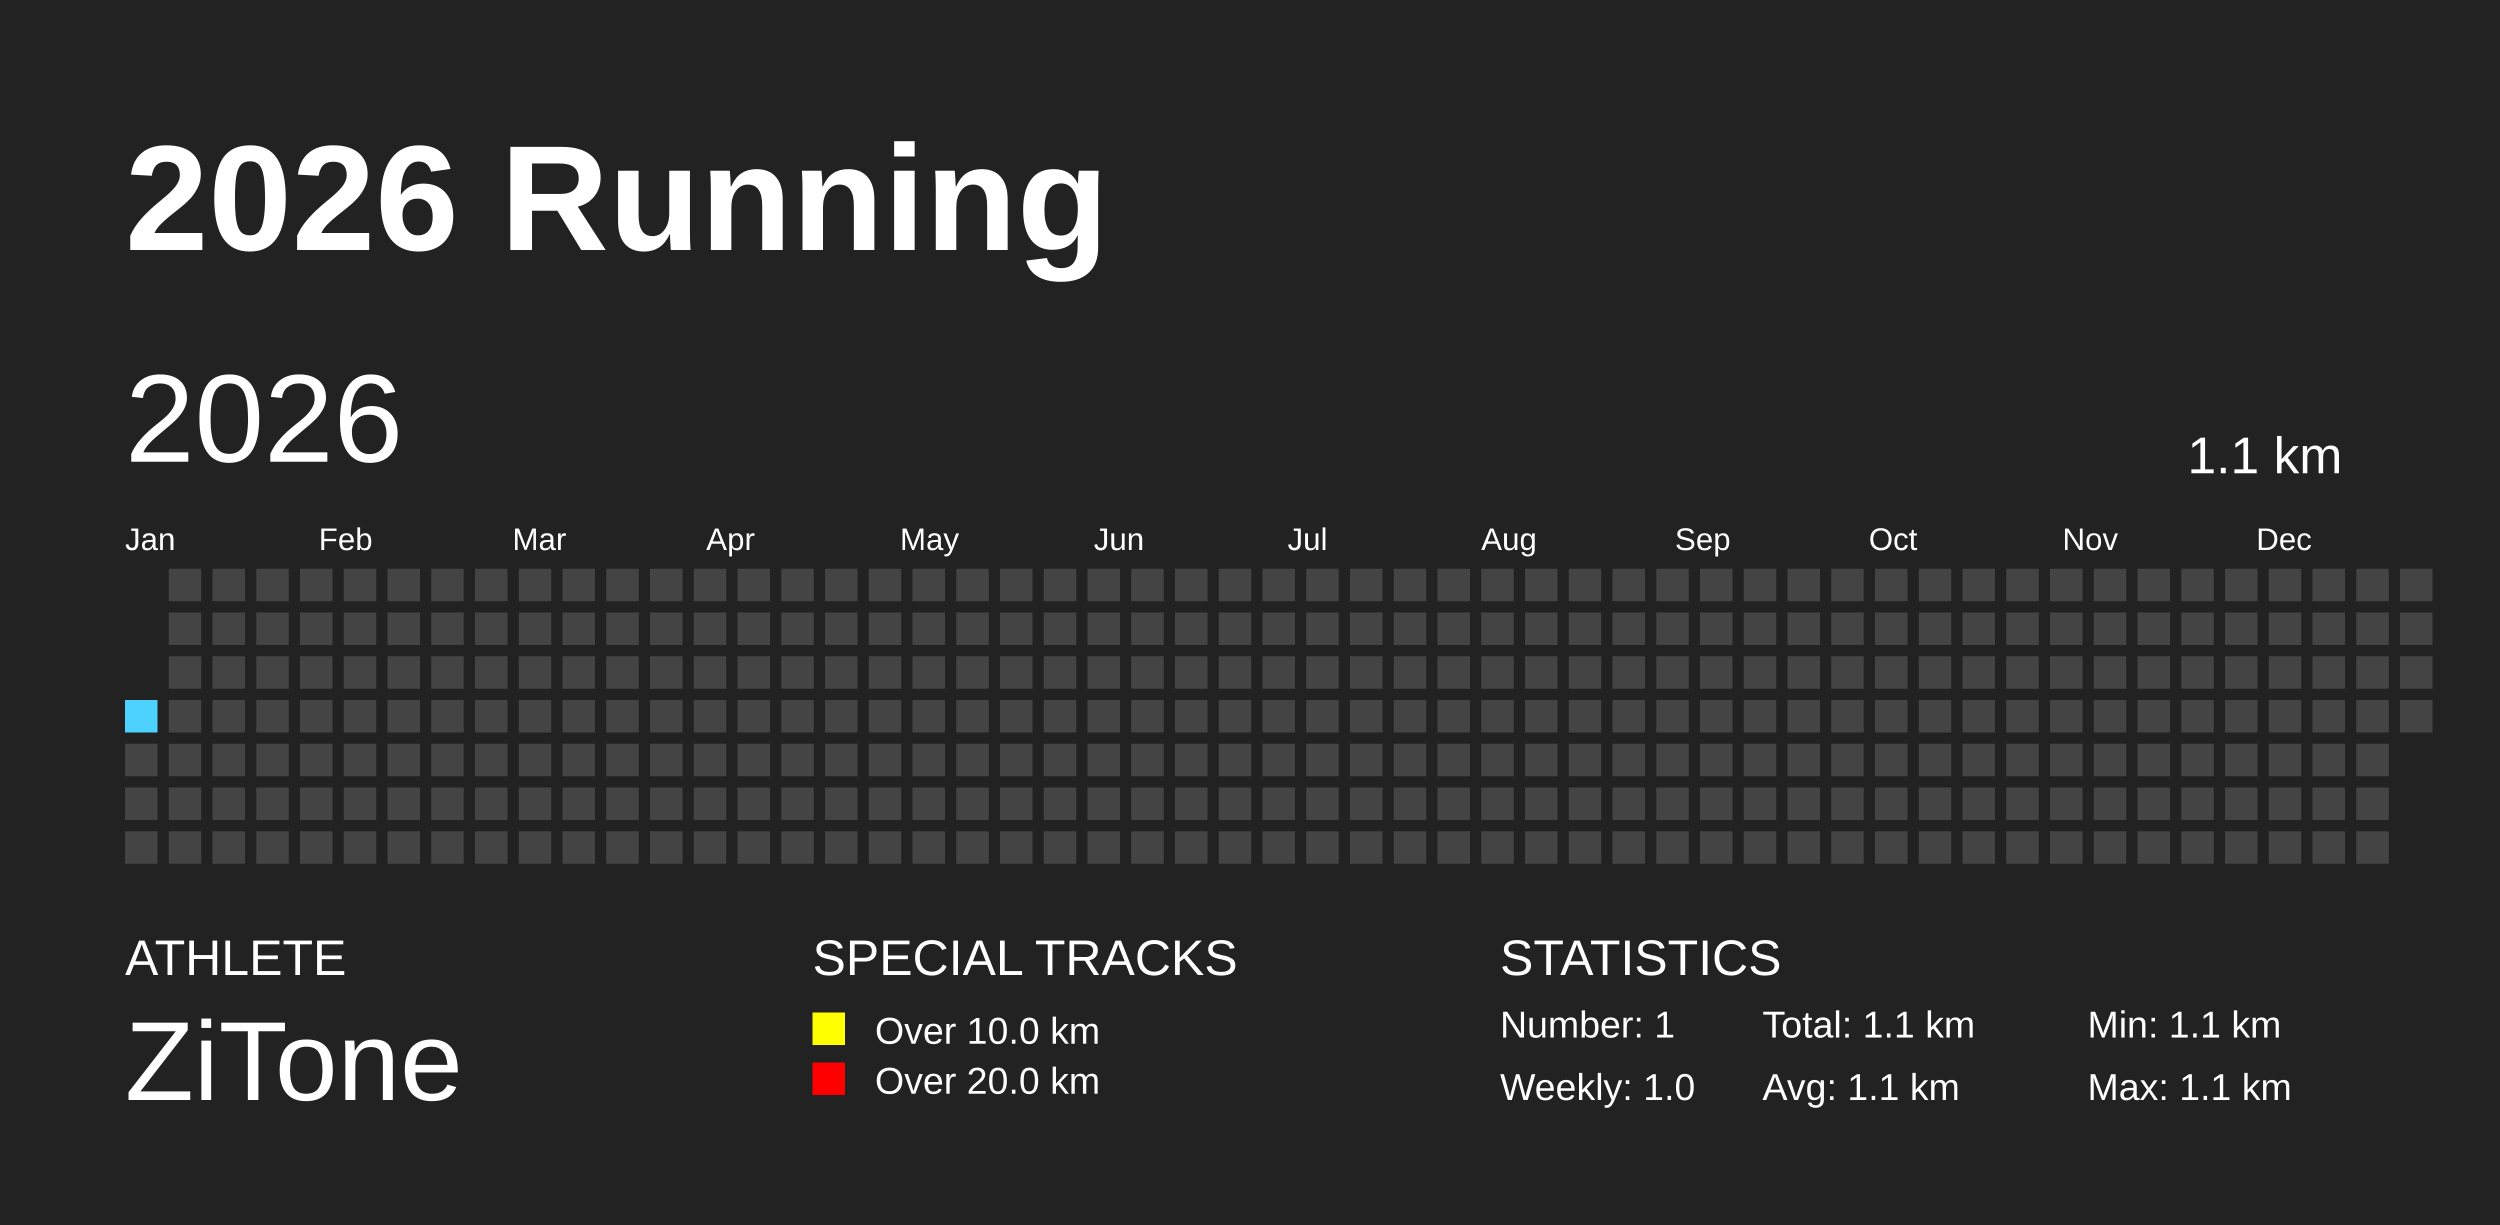
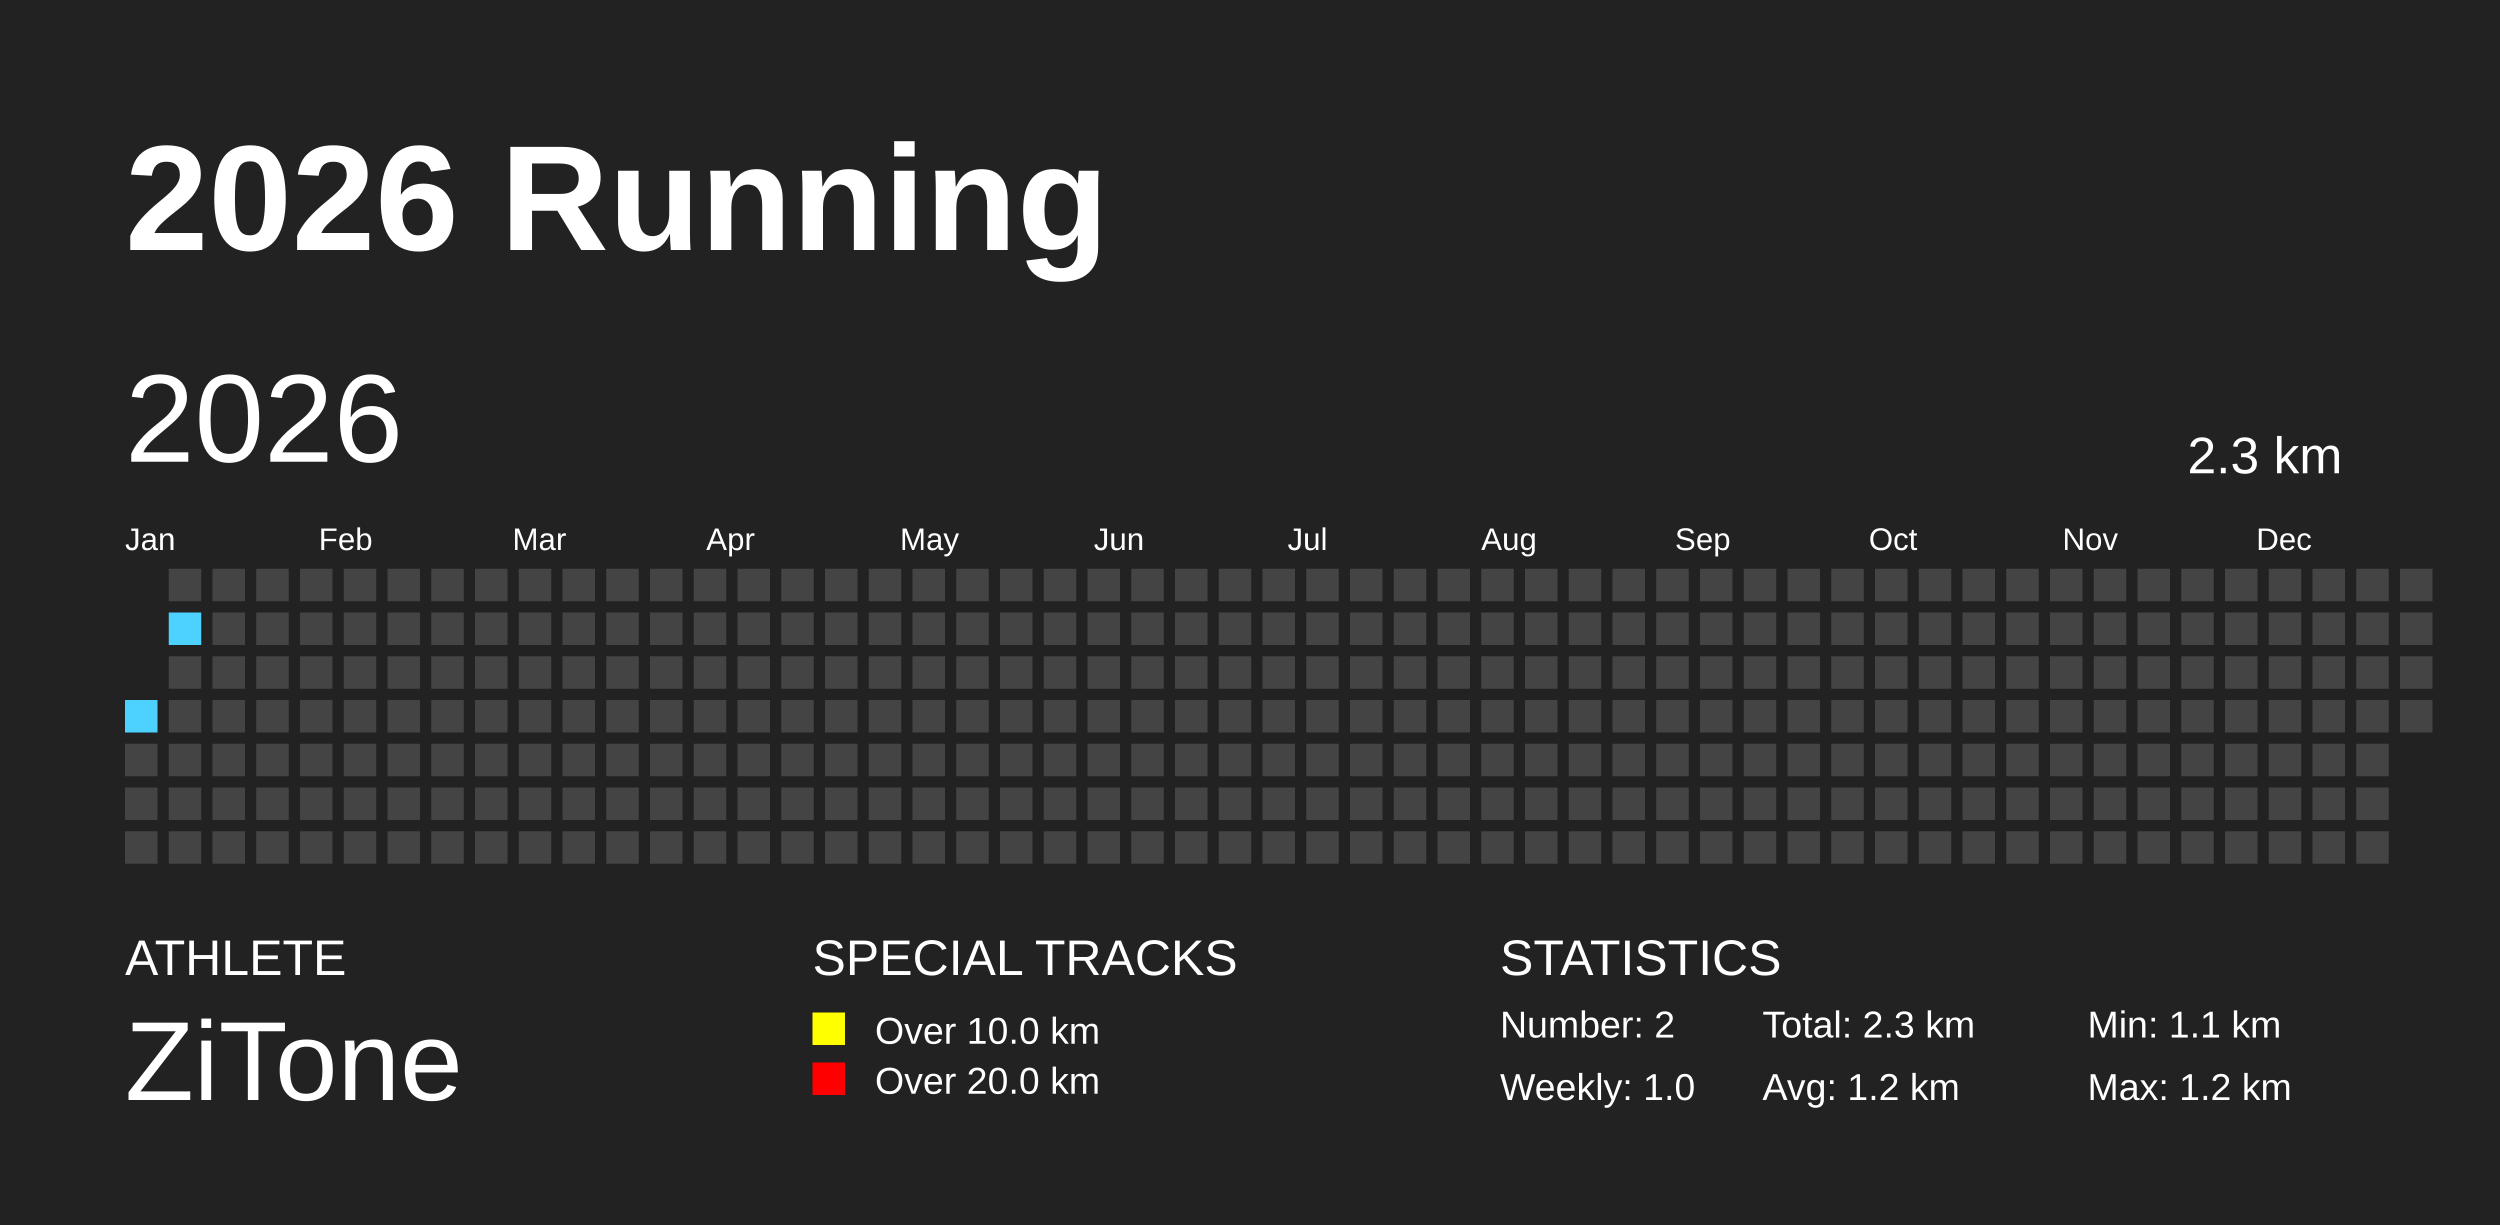
<svg xmlns="http://www.w3.org/2000/svg" baseProfile="full" height="98mm" version="1.1" viewBox="0,0,200,98" width="200mm">
  <defs />
  <rect fill="#222222" height="98" width="200" x="0" y="0" />
  <text fill="#FFFFFF" style="font-size:12px; font-family:Arial; font-weight:bold;" x="10" y="20">2026 Running</text>
  <text fill="#FFFFFF" style="font-size:4px; font-family:Arial" x="10" y="78">ATHLETE</text>
  <text fill="#FFFFFF" style="font-size:9px; font-family:Arial" x="10" y="88">ZiTone</text>
  <text fill="#FFFFFF" style="font-size:4px; font-family:Arial" x="65" y="78">SPECIAL TRACKS</text>
  <rect fill="yellow" height="2.6" width="2.6" x="65" y="81" />
  <text fill="#FFFFFF" style="font-size:3px; font-family:Arial" x="70" y="83.5">Over 10.0 km</text>
  <rect fill="red" height="2.6" width="2.6" x="65" y="85" />
  <text fill="#FFFFFF" style="font-size:3px; font-family:Arial" x="70" y="87.5">Over 20.0 km</text>
  <text fill="#FFFFFF" style="font-size:4px; font-family:Arial" x="120" y="78">STATISTICS</text>
-   <text fill="#FFFFFF" style="font-size:3px; font-family:Arial" x="120" y="83">Number: 1</text>
+   <text fill="#FFFFFF" style="font-size:3px; font-family:Arial" x="120" y="83">Number: 2</text>
  <text fill="#FFFFFF" style="font-size:3px; font-family:Arial" x="120" y="88">Weekly: 1.0</text>
-   <text fill="#FFFFFF" style="font-size:3px; font-family:Arial" x="141" y="83">Total: 1.1 km</text>
-   <text fill="#FFFFFF" style="font-size:3px; font-family:Arial" x="141" y="88">Avg: 1.1 km</text>
+   <text fill="#FFFFFF" style="font-size:3px; font-family:Arial" x="141" y="83">Total: 2.3 km</text>
+   <text fill="#FFFFFF" style="font-size:3px; font-family:Arial" x="141" y="88">Avg: 1.2 km</text>
  <text fill="#FFFFFF" style="font-size:3px; font-family:Arial" x="167" y="83">Min: 1.1 km</text>
-   <text fill="#FFFFFF" style="font-size:3px; font-family:Arial" x="167" y="88">Max: 1.1 km</text>
+   <text fill="#FFFFFF" style="font-size:3px; font-family:Arial" x="167" y="88">Max: 1.2 km</text>
  <text dominant-baseline="hanging" fill="#FFFFFF" style="font-size:10.0px; font-family:Arial;" x="10" y="30">2026</text>
-   <text dominant-baseline="hanging" fill="#FFFFFF" style="font-size:4.125px; font-family:Arial;" x="175" y="35">1.1 km</text>
+   <text dominant-baseline="hanging" fill="#FFFFFF" style="font-size:4.125px; font-family:Arial;" x="175" y="35">2.3 km</text>
  <text fill="#FFFFFF" style="font-size:2.5px; font-family:Arial" x="10.0" y="44">Jan</text>
  <text fill="#FFFFFF" style="font-size:2.5px; font-family:Arial" x="25.5" y="44">Feb</text>
  <text fill="#FFFFFF" style="font-size:2.5px; font-family:Arial" x="41.0" y="44">Mar</text>
  <text fill="#FFFFFF" style="font-size:2.5px; font-family:Arial" x="56.5" y="44">Apr</text>
  <text fill="#FFFFFF" style="font-size:2.5px; font-family:Arial" x="72.0" y="44">May</text>
  <text fill="#FFFFFF" style="font-size:2.5px; font-family:Arial" x="87.5" y="44">Jun</text>
  <text fill="#FFFFFF" style="font-size:2.5px; font-family:Arial" x="103.0" y="44">Jul</text>
  <text fill="#FFFFFF" style="font-size:2.5px; font-family:Arial" x="118.5" y="44">Aug</text>
  <text fill="#FFFFFF" style="font-size:2.5px; font-family:Arial" x="134.0" y="44">Sep</text>
  <text fill="#FFFFFF" style="font-size:2.5px; font-family:Arial" x="149.5" y="44">Oct</text>
  <text fill="#FFFFFF" style="font-size:2.5px; font-family:Arial" x="165.0" y="44">Nov</text>
  <text fill="#FFFFFF" style="font-size:2.5px; font-family:Arial" x="180.5" y="44">Dec</text>
  <rect fill="#4DD2FF" height="2.6" width="2.6" x="10.0" y="56.0" />
  <rect fill="#444444" height="2.6" width="2.6" x="10.0" y="59.5" />
  <rect fill="#444444" height="2.6" width="2.6" x="10.0" y="63.0" />
  <rect fill="#444444" height="2.6" width="2.6" x="10.0" y="66.5" />
  <rect fill="#444444" height="2.6" width="2.6" x="13.5" y="45.5" />
-   <rect fill="#444444" height="2.6" width="2.6" x="13.5" y="49.0" />
+   <rect fill="#4DD2FF" height="2.6" width="2.6" x="13.5" y="49.0" />
  <rect fill="#444444" height="2.6" width="2.6" x="13.5" y="52.5" />
  <rect fill="#444444" height="2.6" width="2.6" x="13.5" y="56.0" />
  <rect fill="#444444" height="2.6" width="2.6" x="13.5" y="59.5" />
  <rect fill="#444444" height="2.6" width="2.6" x="13.5" y="63.0" />
  <rect fill="#444444" height="2.6" width="2.6" x="13.5" y="66.5" />
  <rect fill="#444444" height="2.6" width="2.6" x="17.0" y="45.5" />
  <rect fill="#444444" height="2.6" width="2.6" x="17.0" y="49.0" />
  <rect fill="#444444" height="2.6" width="2.6" x="17.0" y="52.5" />
  <rect fill="#444444" height="2.6" width="2.6" x="17.0" y="56.0" />
  <rect fill="#444444" height="2.6" width="2.6" x="17.0" y="59.5" />
  <rect fill="#444444" height="2.6" width="2.6" x="17.0" y="63.0" />
  <rect fill="#444444" height="2.6" width="2.6" x="17.0" y="66.5" />
  <rect fill="#444444" height="2.6" width="2.6" x="20.5" y="45.5" />
  <rect fill="#444444" height="2.6" width="2.6" x="20.5" y="49.0" />
  <rect fill="#444444" height="2.6" width="2.6" x="20.5" y="52.5" />
  <rect fill="#444444" height="2.6" width="2.6" x="20.5" y="56.0" />
  <rect fill="#444444" height="2.6" width="2.6" x="20.5" y="59.5" />
  <rect fill="#444444" height="2.6" width="2.6" x="20.5" y="63.0" />
  <rect fill="#444444" height="2.6" width="2.6" x="20.5" y="66.5" />
  <rect fill="#444444" height="2.6" width="2.6" x="24.0" y="45.5" />
  <rect fill="#444444" height="2.6" width="2.6" x="24.0" y="49.0" />
  <rect fill="#444444" height="2.6" width="2.6" x="24.0" y="52.5" />
  <rect fill="#444444" height="2.6" width="2.6" x="24.0" y="56.0" />
  <rect fill="#444444" height="2.6" width="2.6" x="24.0" y="59.5" />
  <rect fill="#444444" height="2.6" width="2.6" x="24.0" y="63.0" />
  <rect fill="#444444" height="2.6" width="2.6" x="24.0" y="66.5" />
  <rect fill="#444444" height="2.6" width="2.6" x="27.5" y="45.5" />
  <rect fill="#444444" height="2.6" width="2.6" x="27.5" y="49.0" />
  <rect fill="#444444" height="2.6" width="2.6" x="27.5" y="52.5" />
  <rect fill="#444444" height="2.6" width="2.6" x="27.5" y="56.0" />
  <rect fill="#444444" height="2.6" width="2.6" x="27.5" y="59.5" />
  <rect fill="#444444" height="2.6" width="2.6" x="27.5" y="63.0" />
  <rect fill="#444444" height="2.6" width="2.6" x="27.5" y="66.5" />
  <rect fill="#444444" height="2.6" width="2.6" x="31.0" y="45.5" />
  <rect fill="#444444" height="2.6" width="2.6" x="31.0" y="49.0" />
  <rect fill="#444444" height="2.6" width="2.6" x="31.0" y="52.5" />
  <rect fill="#444444" height="2.6" width="2.6" x="31.0" y="56.0" />
  <rect fill="#444444" height="2.6" width="2.6" x="31.0" y="59.5" />
  <rect fill="#444444" height="2.6" width="2.6" x="31.0" y="63.0" />
  <rect fill="#444444" height="2.6" width="2.6" x="31.0" y="66.5" />
  <rect fill="#444444" height="2.6" width="2.6" x="34.5" y="45.5" />
  <rect fill="#444444" height="2.6" width="2.6" x="34.5" y="49.0" />
  <rect fill="#444444" height="2.6" width="2.6" x="34.5" y="52.5" />
  <rect fill="#444444" height="2.6" width="2.6" x="34.5" y="56.0" />
  <rect fill="#444444" height="2.6" width="2.6" x="34.5" y="59.5" />
  <rect fill="#444444" height="2.6" width="2.6" x="34.5" y="63.0" />
  <rect fill="#444444" height="2.6" width="2.6" x="34.5" y="66.5" />
  <rect fill="#444444" height="2.6" width="2.6" x="38.0" y="45.5" />
  <rect fill="#444444" height="2.6" width="2.6" x="38.0" y="49.0" />
  <rect fill="#444444" height="2.6" width="2.6" x="38.0" y="52.5" />
  <rect fill="#444444" height="2.6" width="2.6" x="38.0" y="56.0" />
  <rect fill="#444444" height="2.6" width="2.6" x="38.0" y="59.5" />
  <rect fill="#444444" height="2.6" width="2.6" x="38.0" y="63.0" />
  <rect fill="#444444" height="2.6" width="2.6" x="38.0" y="66.5" />
  <rect fill="#444444" height="2.6" width="2.6" x="41.5" y="45.5" />
  <rect fill="#444444" height="2.6" width="2.6" x="41.5" y="49.0" />
  <rect fill="#444444" height="2.6" width="2.6" x="41.5" y="52.5" />
  <rect fill="#444444" height="2.6" width="2.6" x="41.5" y="56.0" />
  <rect fill="#444444" height="2.6" width="2.6" x="41.5" y="59.5" />
  <rect fill="#444444" height="2.6" width="2.6" x="41.5" y="63.0" />
  <rect fill="#444444" height="2.6" width="2.6" x="41.5" y="66.5" />
  <rect fill="#444444" height="2.6" width="2.6" x="45.0" y="45.5" />
  <rect fill="#444444" height="2.6" width="2.6" x="45.0" y="49.0" />
  <rect fill="#444444" height="2.6" width="2.6" x="45.0" y="52.5" />
  <rect fill="#444444" height="2.6" width="2.6" x="45.0" y="56.0" />
  <rect fill="#444444" height="2.6" width="2.6" x="45.0" y="59.5" />
  <rect fill="#444444" height="2.6" width="2.6" x="45.0" y="63.0" />
  <rect fill="#444444" height="2.6" width="2.6" x="45.0" y="66.5" />
  <rect fill="#444444" height="2.6" width="2.6" x="48.5" y="45.5" />
  <rect fill="#444444" height="2.6" width="2.6" x="48.5" y="49.0" />
  <rect fill="#444444" height="2.6" width="2.6" x="48.5" y="52.5" />
  <rect fill="#444444" height="2.6" width="2.6" x="48.5" y="56.0" />
  <rect fill="#444444" height="2.6" width="2.6" x="48.5" y="59.5" />
  <rect fill="#444444" height="2.6" width="2.6" x="48.5" y="63.0" />
  <rect fill="#444444" height="2.6" width="2.6" x="48.5" y="66.5" />
  <rect fill="#444444" height="2.6" width="2.6" x="52.0" y="45.5" />
  <rect fill="#444444" height="2.6" width="2.6" x="52.0" y="49.0" />
  <rect fill="#444444" height="2.6" width="2.6" x="52.0" y="52.5" />
  <rect fill="#444444" height="2.6" width="2.6" x="52.0" y="56.0" />
  <rect fill="#444444" height="2.6" width="2.6" x="52.0" y="59.5" />
  <rect fill="#444444" height="2.6" width="2.6" x="52.0" y="63.0" />
  <rect fill="#444444" height="2.6" width="2.6" x="52.0" y="66.5" />
  <rect fill="#444444" height="2.6" width="2.6" x="55.5" y="45.5" />
  <rect fill="#444444" height="2.6" width="2.6" x="55.5" y="49.0" />
  <rect fill="#444444" height="2.6" width="2.6" x="55.5" y="52.5" />
  <rect fill="#444444" height="2.6" width="2.6" x="55.5" y="56.0" />
  <rect fill="#444444" height="2.6" width="2.6" x="55.5" y="59.5" />
  <rect fill="#444444" height="2.6" width="2.6" x="55.5" y="63.0" />
  <rect fill="#444444" height="2.6" width="2.6" x="55.5" y="66.5" />
  <rect fill="#444444" height="2.6" width="2.6" x="59.0" y="45.5" />
  <rect fill="#444444" height="2.6" width="2.6" x="59.0" y="49.0" />
  <rect fill="#444444" height="2.6" width="2.6" x="59.0" y="52.5" />
  <rect fill="#444444" height="2.6" width="2.6" x="59.0" y="56.0" />
  <rect fill="#444444" height="2.6" width="2.6" x="59.0" y="59.5" />
  <rect fill="#444444" height="2.6" width="2.6" x="59.0" y="63.0" />
  <rect fill="#444444" height="2.6" width="2.6" x="59.0" y="66.5" />
  <rect fill="#444444" height="2.6" width="2.6" x="62.5" y="45.5" />
  <rect fill="#444444" height="2.6" width="2.6" x="62.5" y="49.0" />
  <rect fill="#444444" height="2.6" width="2.6" x="62.5" y="52.5" />
  <rect fill="#444444" height="2.6" width="2.6" x="62.5" y="56.0" />
  <rect fill="#444444" height="2.6" width="2.6" x="62.5" y="59.5" />
  <rect fill="#444444" height="2.6" width="2.6" x="62.5" y="63.0" />
  <rect fill="#444444" height="2.6" width="2.6" x="62.5" y="66.5" />
  <rect fill="#444444" height="2.6" width="2.6" x="66.0" y="45.5" />
  <rect fill="#444444" height="2.6" width="2.6" x="66.0" y="49.0" />
  <rect fill="#444444" height="2.6" width="2.6" x="66.0" y="52.5" />
  <rect fill="#444444" height="2.6" width="2.6" x="66.0" y="56.0" />
  <rect fill="#444444" height="2.6" width="2.6" x="66.0" y="59.5" />
  <rect fill="#444444" height="2.6" width="2.6" x="66.0" y="63.0" />
  <rect fill="#444444" height="2.6" width="2.6" x="66.0" y="66.5" />
  <rect fill="#444444" height="2.6" width="2.6" x="69.5" y="45.5" />
  <rect fill="#444444" height="2.6" width="2.6" x="69.5" y="49.0" />
  <rect fill="#444444" height="2.6" width="2.6" x="69.5" y="52.5" />
  <rect fill="#444444" height="2.6" width="2.6" x="69.5" y="56.0" />
  <rect fill="#444444" height="2.6" width="2.6" x="69.5" y="59.5" />
  <rect fill="#444444" height="2.6" width="2.6" x="69.5" y="63.0" />
  <rect fill="#444444" height="2.6" width="2.6" x="69.5" y="66.5" />
  <rect fill="#444444" height="2.6" width="2.6" x="73.0" y="45.5" />
  <rect fill="#444444" height="2.6" width="2.6" x="73.0" y="49.0" />
  <rect fill="#444444" height="2.6" width="2.6" x="73.0" y="52.5" />
  <rect fill="#444444" height="2.6" width="2.6" x="73.0" y="56.0" />
  <rect fill="#444444" height="2.6" width="2.6" x="73.0" y="59.5" />
  <rect fill="#444444" height="2.6" width="2.6" x="73.0" y="63.0" />
  <rect fill="#444444" height="2.6" width="2.6" x="73.0" y="66.5" />
  <rect fill="#444444" height="2.6" width="2.6" x="76.5" y="45.5" />
  <rect fill="#444444" height="2.6" width="2.6" x="76.5" y="49.0" />
  <rect fill="#444444" height="2.6" width="2.6" x="76.5" y="52.5" />
  <rect fill="#444444" height="2.6" width="2.6" x="76.5" y="56.0" />
  <rect fill="#444444" height="2.6" width="2.6" x="76.5" y="59.5" />
  <rect fill="#444444" height="2.6" width="2.6" x="76.5" y="63.0" />
  <rect fill="#444444" height="2.6" width="2.6" x="76.5" y="66.5" />
  <rect fill="#444444" height="2.6" width="2.6" x="80.0" y="45.5" />
  <rect fill="#444444" height="2.6" width="2.6" x="80.0" y="49.0" />
  <rect fill="#444444" height="2.6" width="2.6" x="80.0" y="52.5" />
  <rect fill="#444444" height="2.6" width="2.6" x="80.0" y="56.0" />
  <rect fill="#444444" height="2.6" width="2.6" x="80.0" y="59.5" />
  <rect fill="#444444" height="2.6" width="2.6" x="80.0" y="63.0" />
  <rect fill="#444444" height="2.6" width="2.6" x="80.0" y="66.5" />
  <rect fill="#444444" height="2.6" width="2.6" x="83.5" y="45.5" />
  <rect fill="#444444" height="2.6" width="2.6" x="83.5" y="49.0" />
  <rect fill="#444444" height="2.6" width="2.6" x="83.5" y="52.5" />
  <rect fill="#444444" height="2.6" width="2.6" x="83.5" y="56.0" />
  <rect fill="#444444" height="2.6" width="2.6" x="83.5" y="59.5" />
  <rect fill="#444444" height="2.6" width="2.6" x="83.5" y="63.0" />
  <rect fill="#444444" height="2.6" width="2.6" x="83.5" y="66.5" />
  <rect fill="#444444" height="2.6" width="2.6" x="87.0" y="45.5" />
  <rect fill="#444444" height="2.6" width="2.6" x="87.0" y="49.0" />
  <rect fill="#444444" height="2.6" width="2.6" x="87.0" y="52.5" />
  <rect fill="#444444" height="2.6" width="2.6" x="87.0" y="56.0" />
  <rect fill="#444444" height="2.6" width="2.6" x="87.0" y="59.5" />
  <rect fill="#444444" height="2.6" width="2.6" x="87.0" y="63.0" />
  <rect fill="#444444" height="2.6" width="2.6" x="87.0" y="66.5" />
  <rect fill="#444444" height="2.6" width="2.6" x="90.5" y="45.5" />
  <rect fill="#444444" height="2.6" width="2.6" x="90.5" y="49.0" />
  <rect fill="#444444" height="2.6" width="2.6" x="90.5" y="52.5" />
  <rect fill="#444444" height="2.6" width="2.6" x="90.5" y="56.0" />
  <rect fill="#444444" height="2.6" width="2.6" x="90.5" y="59.5" />
  <rect fill="#444444" height="2.6" width="2.6" x="90.5" y="63.0" />
  <rect fill="#444444" height="2.6" width="2.6" x="90.5" y="66.5" />
  <rect fill="#444444" height="2.6" width="2.6" x="94.0" y="45.5" />
  <rect fill="#444444" height="2.6" width="2.6" x="94.0" y="49.0" />
  <rect fill="#444444" height="2.6" width="2.6" x="94.0" y="52.5" />
  <rect fill="#444444" height="2.6" width="2.6" x="94.0" y="56.0" />
  <rect fill="#444444" height="2.6" width="2.6" x="94.0" y="59.5" />
  <rect fill="#444444" height="2.6" width="2.6" x="94.0" y="63.0" />
  <rect fill="#444444" height="2.6" width="2.6" x="94.0" y="66.5" />
  <rect fill="#444444" height="2.6" width="2.6" x="97.5" y="45.5" />
  <rect fill="#444444" height="2.6" width="2.6" x="97.5" y="49.0" />
  <rect fill="#444444" height="2.6" width="2.6" x="97.5" y="52.5" />
  <rect fill="#444444" height="2.6" width="2.6" x="97.5" y="56.0" />
  <rect fill="#444444" height="2.6" width="2.6" x="97.5" y="59.5" />
  <rect fill="#444444" height="2.6" width="2.6" x="97.5" y="63.0" />
  <rect fill="#444444" height="2.6" width="2.6" x="97.5" y="66.5" />
  <rect fill="#444444" height="2.6" width="2.6" x="101.0" y="45.5" />
  <rect fill="#444444" height="2.6" width="2.6" x="101.0" y="49.0" />
  <rect fill="#444444" height="2.6" width="2.6" x="101.0" y="52.5" />
  <rect fill="#444444" height="2.6" width="2.6" x="101.0" y="56.0" />
  <rect fill="#444444" height="2.6" width="2.6" x="101.0" y="59.5" />
  <rect fill="#444444" height="2.6" width="2.6" x="101.0" y="63.0" />
  <rect fill="#444444" height="2.6" width="2.6" x="101.0" y="66.5" />
  <rect fill="#444444" height="2.6" width="2.6" x="104.5" y="45.5" />
  <rect fill="#444444" height="2.6" width="2.6" x="104.5" y="49.0" />
  <rect fill="#444444" height="2.6" width="2.6" x="104.5" y="52.5" />
  <rect fill="#444444" height="2.6" width="2.6" x="104.5" y="56.0" />
  <rect fill="#444444" height="2.6" width="2.6" x="104.5" y="59.5" />
  <rect fill="#444444" height="2.6" width="2.6" x="104.5" y="63.0" />
  <rect fill="#444444" height="2.6" width="2.6" x="104.5" y="66.5" />
  <rect fill="#444444" height="2.6" width="2.6" x="108.0" y="45.5" />
  <rect fill="#444444" height="2.6" width="2.6" x="108.0" y="49.0" />
  <rect fill="#444444" height="2.6" width="2.6" x="108.0" y="52.5" />
  <rect fill="#444444" height="2.6" width="2.6" x="108.0" y="56.0" />
  <rect fill="#444444" height="2.6" width="2.6" x="108.0" y="59.5" />
  <rect fill="#444444" height="2.6" width="2.6" x="108.0" y="63.0" />
  <rect fill="#444444" height="2.6" width="2.6" x="108.0" y="66.5" />
  <rect fill="#444444" height="2.6" width="2.6" x="111.5" y="45.5" />
  <rect fill="#444444" height="2.6" width="2.6" x="111.5" y="49.0" />
  <rect fill="#444444" height="2.6" width="2.6" x="111.5" y="52.5" />
  <rect fill="#444444" height="2.6" width="2.6" x="111.5" y="56.0" />
  <rect fill="#444444" height="2.6" width="2.6" x="111.5" y="59.5" />
  <rect fill="#444444" height="2.6" width="2.6" x="111.5" y="63.0" />
  <rect fill="#444444" height="2.6" width="2.6" x="111.5" y="66.5" />
  <rect fill="#444444" height="2.6" width="2.6" x="115.0" y="45.5" />
  <rect fill="#444444" height="2.6" width="2.6" x="115.0" y="49.0" />
  <rect fill="#444444" height="2.6" width="2.6" x="115.0" y="52.5" />
  <rect fill="#444444" height="2.6" width="2.6" x="115.0" y="56.0" />
  <rect fill="#444444" height="2.6" width="2.6" x="115.0" y="59.5" />
  <rect fill="#444444" height="2.6" width="2.6" x="115.0" y="63.0" />
  <rect fill="#444444" height="2.6" width="2.6" x="115.0" y="66.5" />
  <rect fill="#444444" height="2.6" width="2.6" x="118.5" y="45.5" />
  <rect fill="#444444" height="2.6" width="2.6" x="118.5" y="49.0" />
  <rect fill="#444444" height="2.6" width="2.6" x="118.5" y="52.5" />
  <rect fill="#444444" height="2.6" width="2.6" x="118.5" y="56.0" />
  <rect fill="#444444" height="2.6" width="2.6" x="118.5" y="59.5" />
  <rect fill="#444444" height="2.6" width="2.6" x="118.5" y="63.0" />
  <rect fill="#444444" height="2.6" width="2.6" x="118.5" y="66.5" />
  <rect fill="#444444" height="2.6" width="2.6" x="122.0" y="45.5" />
  <rect fill="#444444" height="2.6" width="2.6" x="122.0" y="49.0" />
  <rect fill="#444444" height="2.6" width="2.6" x="122.0" y="52.5" />
  <rect fill="#444444" height="2.6" width="2.6" x="122.0" y="56.0" />
  <rect fill="#444444" height="2.6" width="2.6" x="122.0" y="59.5" />
  <rect fill="#444444" height="2.6" width="2.6" x="122.0" y="63.0" />
  <rect fill="#444444" height="2.6" width="2.6" x="122.0" y="66.5" />
  <rect fill="#444444" height="2.6" width="2.6" x="125.5" y="45.5" />
  <rect fill="#444444" height="2.6" width="2.6" x="125.5" y="49.0" />
  <rect fill="#444444" height="2.6" width="2.6" x="125.5" y="52.5" />
  <rect fill="#444444" height="2.6" width="2.6" x="125.5" y="56.0" />
  <rect fill="#444444" height="2.6" width="2.6" x="125.5" y="59.5" />
  <rect fill="#444444" height="2.6" width="2.6" x="125.5" y="63.0" />
  <rect fill="#444444" height="2.6" width="2.6" x="125.5" y="66.5" />
  <rect fill="#444444" height="2.6" width="2.6" x="129.0" y="45.5" />
  <rect fill="#444444" height="2.6" width="2.6" x="129.0" y="49.0" />
  <rect fill="#444444" height="2.6" width="2.6" x="129.0" y="52.5" />
  <rect fill="#444444" height="2.6" width="2.6" x="129.0" y="56.0" />
  <rect fill="#444444" height="2.6" width="2.6" x="129.0" y="59.5" />
  <rect fill="#444444" height="2.6" width="2.6" x="129.0" y="63.0" />
  <rect fill="#444444" height="2.6" width="2.6" x="129.0" y="66.5" />
  <rect fill="#444444" height="2.6" width="2.6" x="132.5" y="45.5" />
  <rect fill="#444444" height="2.6" width="2.6" x="132.5" y="49.0" />
  <rect fill="#444444" height="2.6" width="2.6" x="132.5" y="52.5" />
  <rect fill="#444444" height="2.6" width="2.6" x="132.5" y="56.0" />
  <rect fill="#444444" height="2.6" width="2.6" x="132.5" y="59.5" />
  <rect fill="#444444" height="2.6" width="2.6" x="132.5" y="63.0" />
  <rect fill="#444444" height="2.6" width="2.6" x="132.5" y="66.5" />
  <rect fill="#444444" height="2.6" width="2.6" x="136.0" y="45.5" />
  <rect fill="#444444" height="2.6" width="2.6" x="136.0" y="49.0" />
  <rect fill="#444444" height="2.6" width="2.6" x="136.0" y="52.5" />
  <rect fill="#444444" height="2.6" width="2.6" x="136.0" y="56.0" />
  <rect fill="#444444" height="2.6" width="2.6" x="136.0" y="59.5" />
  <rect fill="#444444" height="2.6" width="2.6" x="136.0" y="63.0" />
  <rect fill="#444444" height="2.6" width="2.6" x="136.0" y="66.5" />
  <rect fill="#444444" height="2.6" width="2.6" x="139.5" y="45.5" />
  <rect fill="#444444" height="2.6" width="2.6" x="139.5" y="49.0" />
  <rect fill="#444444" height="2.6" width="2.6" x="139.5" y="52.5" />
  <rect fill="#444444" height="2.6" width="2.6" x="139.5" y="56.0" />
  <rect fill="#444444" height="2.6" width="2.6" x="139.5" y="59.5" />
  <rect fill="#444444" height="2.6" width="2.6" x="139.5" y="63.0" />
  <rect fill="#444444" height="2.6" width="2.6" x="139.5" y="66.5" />
  <rect fill="#444444" height="2.6" width="2.6" x="143.0" y="45.5" />
  <rect fill="#444444" height="2.6" width="2.6" x="143.0" y="49.0" />
  <rect fill="#444444" height="2.6" width="2.6" x="143.0" y="52.5" />
  <rect fill="#444444" height="2.6" width="2.6" x="143.0" y="56.0" />
  <rect fill="#444444" height="2.6" width="2.6" x="143.0" y="59.5" />
  <rect fill="#444444" height="2.6" width="2.6" x="143.0" y="63.0" />
  <rect fill="#444444" height="2.6" width="2.6" x="143.0" y="66.5" />
  <rect fill="#444444" height="2.6" width="2.6" x="146.5" y="45.5" />
  <rect fill="#444444" height="2.6" width="2.6" x="146.5" y="49.0" />
  <rect fill="#444444" height="2.6" width="2.6" x="146.5" y="52.5" />
  <rect fill="#444444" height="2.6" width="2.6" x="146.5" y="56.0" />
  <rect fill="#444444" height="2.6" width="2.6" x="146.5" y="59.5" />
  <rect fill="#444444" height="2.6" width="2.6" x="146.5" y="63.0" />
  <rect fill="#444444" height="2.6" width="2.6" x="146.5" y="66.5" />
  <rect fill="#444444" height="2.6" width="2.6" x="150.0" y="45.5" />
  <rect fill="#444444" height="2.6" width="2.6" x="150.0" y="49.0" />
  <rect fill="#444444" height="2.6" width="2.6" x="150.0" y="52.5" />
  <rect fill="#444444" height="2.6" width="2.6" x="150.0" y="56.0" />
  <rect fill="#444444" height="2.6" width="2.6" x="150.0" y="59.5" />
  <rect fill="#444444" height="2.6" width="2.6" x="150.0" y="63.0" />
  <rect fill="#444444" height="2.6" width="2.6" x="150.0" y="66.5" />
  <rect fill="#444444" height="2.6" width="2.6" x="153.5" y="45.5" />
  <rect fill="#444444" height="2.6" width="2.6" x="153.5" y="49.0" />
  <rect fill="#444444" height="2.6" width="2.6" x="153.5" y="52.5" />
  <rect fill="#444444" height="2.6" width="2.6" x="153.5" y="56.0" />
  <rect fill="#444444" height="2.6" width="2.6" x="153.5" y="59.5" />
  <rect fill="#444444" height="2.6" width="2.6" x="153.5" y="63.0" />
  <rect fill="#444444" height="2.6" width="2.6" x="153.5" y="66.5" />
  <rect fill="#444444" height="2.6" width="2.6" x="157.0" y="45.5" />
  <rect fill="#444444" height="2.6" width="2.6" x="157.0" y="49.0" />
  <rect fill="#444444" height="2.6" width="2.6" x="157.0" y="52.5" />
  <rect fill="#444444" height="2.6" width="2.6" x="157.0" y="56.0" />
  <rect fill="#444444" height="2.6" width="2.6" x="157.0" y="59.5" />
  <rect fill="#444444" height="2.6" width="2.6" x="157.0" y="63.0" />
  <rect fill="#444444" height="2.6" width="2.6" x="157.0" y="66.5" />
  <rect fill="#444444" height="2.6" width="2.6" x="160.5" y="45.5" />
  <rect fill="#444444" height="2.6" width="2.6" x="160.5" y="49.0" />
  <rect fill="#444444" height="2.6" width="2.6" x="160.5" y="52.5" />
  <rect fill="#444444" height="2.6" width="2.6" x="160.5" y="56.0" />
  <rect fill="#444444" height="2.6" width="2.6" x="160.5" y="59.5" />
  <rect fill="#444444" height="2.6" width="2.6" x="160.5" y="63.0" />
  <rect fill="#444444" height="2.6" width="2.6" x="160.5" y="66.5" />
  <rect fill="#444444" height="2.6" width="2.6" x="164.0" y="45.5" />
  <rect fill="#444444" height="2.6" width="2.6" x="164.0" y="49.0" />
  <rect fill="#444444" height="2.6" width="2.6" x="164.0" y="52.5" />
  <rect fill="#444444" height="2.6" width="2.6" x="164.0" y="56.0" />
  <rect fill="#444444" height="2.6" width="2.6" x="164.0" y="59.5" />
  <rect fill="#444444" height="2.6" width="2.6" x="164.0" y="63.0" />
  <rect fill="#444444" height="2.6" width="2.6" x="164.0" y="66.5" />
  <rect fill="#444444" height="2.6" width="2.6" x="167.5" y="45.5" />
  <rect fill="#444444" height="2.6" width="2.6" x="167.5" y="49.0" />
  <rect fill="#444444" height="2.6" width="2.6" x="167.5" y="52.5" />
  <rect fill="#444444" height="2.6" width="2.6" x="167.5" y="56.0" />
  <rect fill="#444444" height="2.6" width="2.6" x="167.5" y="59.5" />
  <rect fill="#444444" height="2.6" width="2.6" x="167.5" y="63.0" />
  <rect fill="#444444" height="2.6" width="2.6" x="167.5" y="66.5" />
  <rect fill="#444444" height="2.6" width="2.6" x="171.0" y="45.5" />
  <rect fill="#444444" height="2.6" width="2.6" x="171.0" y="49.0" />
  <rect fill="#444444" height="2.6" width="2.6" x="171.0" y="52.5" />
  <rect fill="#444444" height="2.6" width="2.6" x="171.0" y="56.0" />
  <rect fill="#444444" height="2.6" width="2.6" x="171.0" y="59.5" />
  <rect fill="#444444" height="2.6" width="2.6" x="171.0" y="63.0" />
  <rect fill="#444444" height="2.6" width="2.6" x="171.0" y="66.5" />
  <rect fill="#444444" height="2.6" width="2.6" x="174.5" y="45.5" />
  <rect fill="#444444" height="2.6" width="2.6" x="174.5" y="49.0" />
  <rect fill="#444444" height="2.6" width="2.6" x="174.5" y="52.5" />
  <rect fill="#444444" height="2.6" width="2.6" x="174.5" y="56.0" />
  <rect fill="#444444" height="2.6" width="2.6" x="174.5" y="59.5" />
  <rect fill="#444444" height="2.6" width="2.6" x="174.5" y="63.0" />
  <rect fill="#444444" height="2.6" width="2.6" x="174.5" y="66.5" />
  <rect fill="#444444" height="2.6" width="2.6" x="178.0" y="45.5" />
  <rect fill="#444444" height="2.6" width="2.6" x="178.0" y="49.0" />
  <rect fill="#444444" height="2.6" width="2.6" x="178.0" y="52.5" />
  <rect fill="#444444" height="2.6" width="2.6" x="178.0" y="56.0" />
  <rect fill="#444444" height="2.6" width="2.6" x="178.0" y="59.5" />
  <rect fill="#444444" height="2.6" width="2.6" x="178.0" y="63.0" />
  <rect fill="#444444" height="2.6" width="2.6" x="178.0" y="66.5" />
  <rect fill="#444444" height="2.6" width="2.6" x="181.5" y="45.5" />
  <rect fill="#444444" height="2.6" width="2.6" x="181.5" y="49.0" />
  <rect fill="#444444" height="2.6" width="2.6" x="181.5" y="52.5" />
  <rect fill="#444444" height="2.6" width="2.6" x="181.5" y="56.0" />
  <rect fill="#444444" height="2.6" width="2.6" x="181.5" y="59.5" />
  <rect fill="#444444" height="2.6" width="2.6" x="181.5" y="63.0" />
  <rect fill="#444444" height="2.6" width="2.6" x="181.5" y="66.5" />
  <rect fill="#444444" height="2.6" width="2.6" x="185.0" y="45.5" />
  <rect fill="#444444" height="2.6" width="2.6" x="185.0" y="49.0" />
  <rect fill="#444444" height="2.6" width="2.6" x="185.0" y="52.5" />
  <rect fill="#444444" height="2.6" width="2.6" x="185.0" y="56.0" />
  <rect fill="#444444" height="2.6" width="2.6" x="185.0" y="59.5" />
  <rect fill="#444444" height="2.6" width="2.6" x="185.0" y="63.0" />
  <rect fill="#444444" height="2.6" width="2.6" x="185.0" y="66.5" />
  <rect fill="#444444" height="2.6" width="2.6" x="188.5" y="45.5" />
  <rect fill="#444444" height="2.6" width="2.6" x="188.5" y="49.0" />
  <rect fill="#444444" height="2.6" width="2.6" x="188.5" y="52.5" />
  <rect fill="#444444" height="2.6" width="2.6" x="188.5" y="56.0" />
  <rect fill="#444444" height="2.6" width="2.6" x="188.5" y="59.5" />
  <rect fill="#444444" height="2.6" width="2.6" x="188.5" y="63.0" />
  <rect fill="#444444" height="2.6" width="2.6" x="188.5" y="66.5" />
  <rect fill="#444444" height="2.6" width="2.6" x="192.0" y="45.5" />
  <rect fill="#444444" height="2.6" width="2.6" x="192.0" y="49.0" />
  <rect fill="#444444" height="2.6" width="2.6" x="192.0" y="52.5" />
  <rect fill="#444444" height="2.6" width="2.6" x="192.0" y="56.0" />
</svg>
